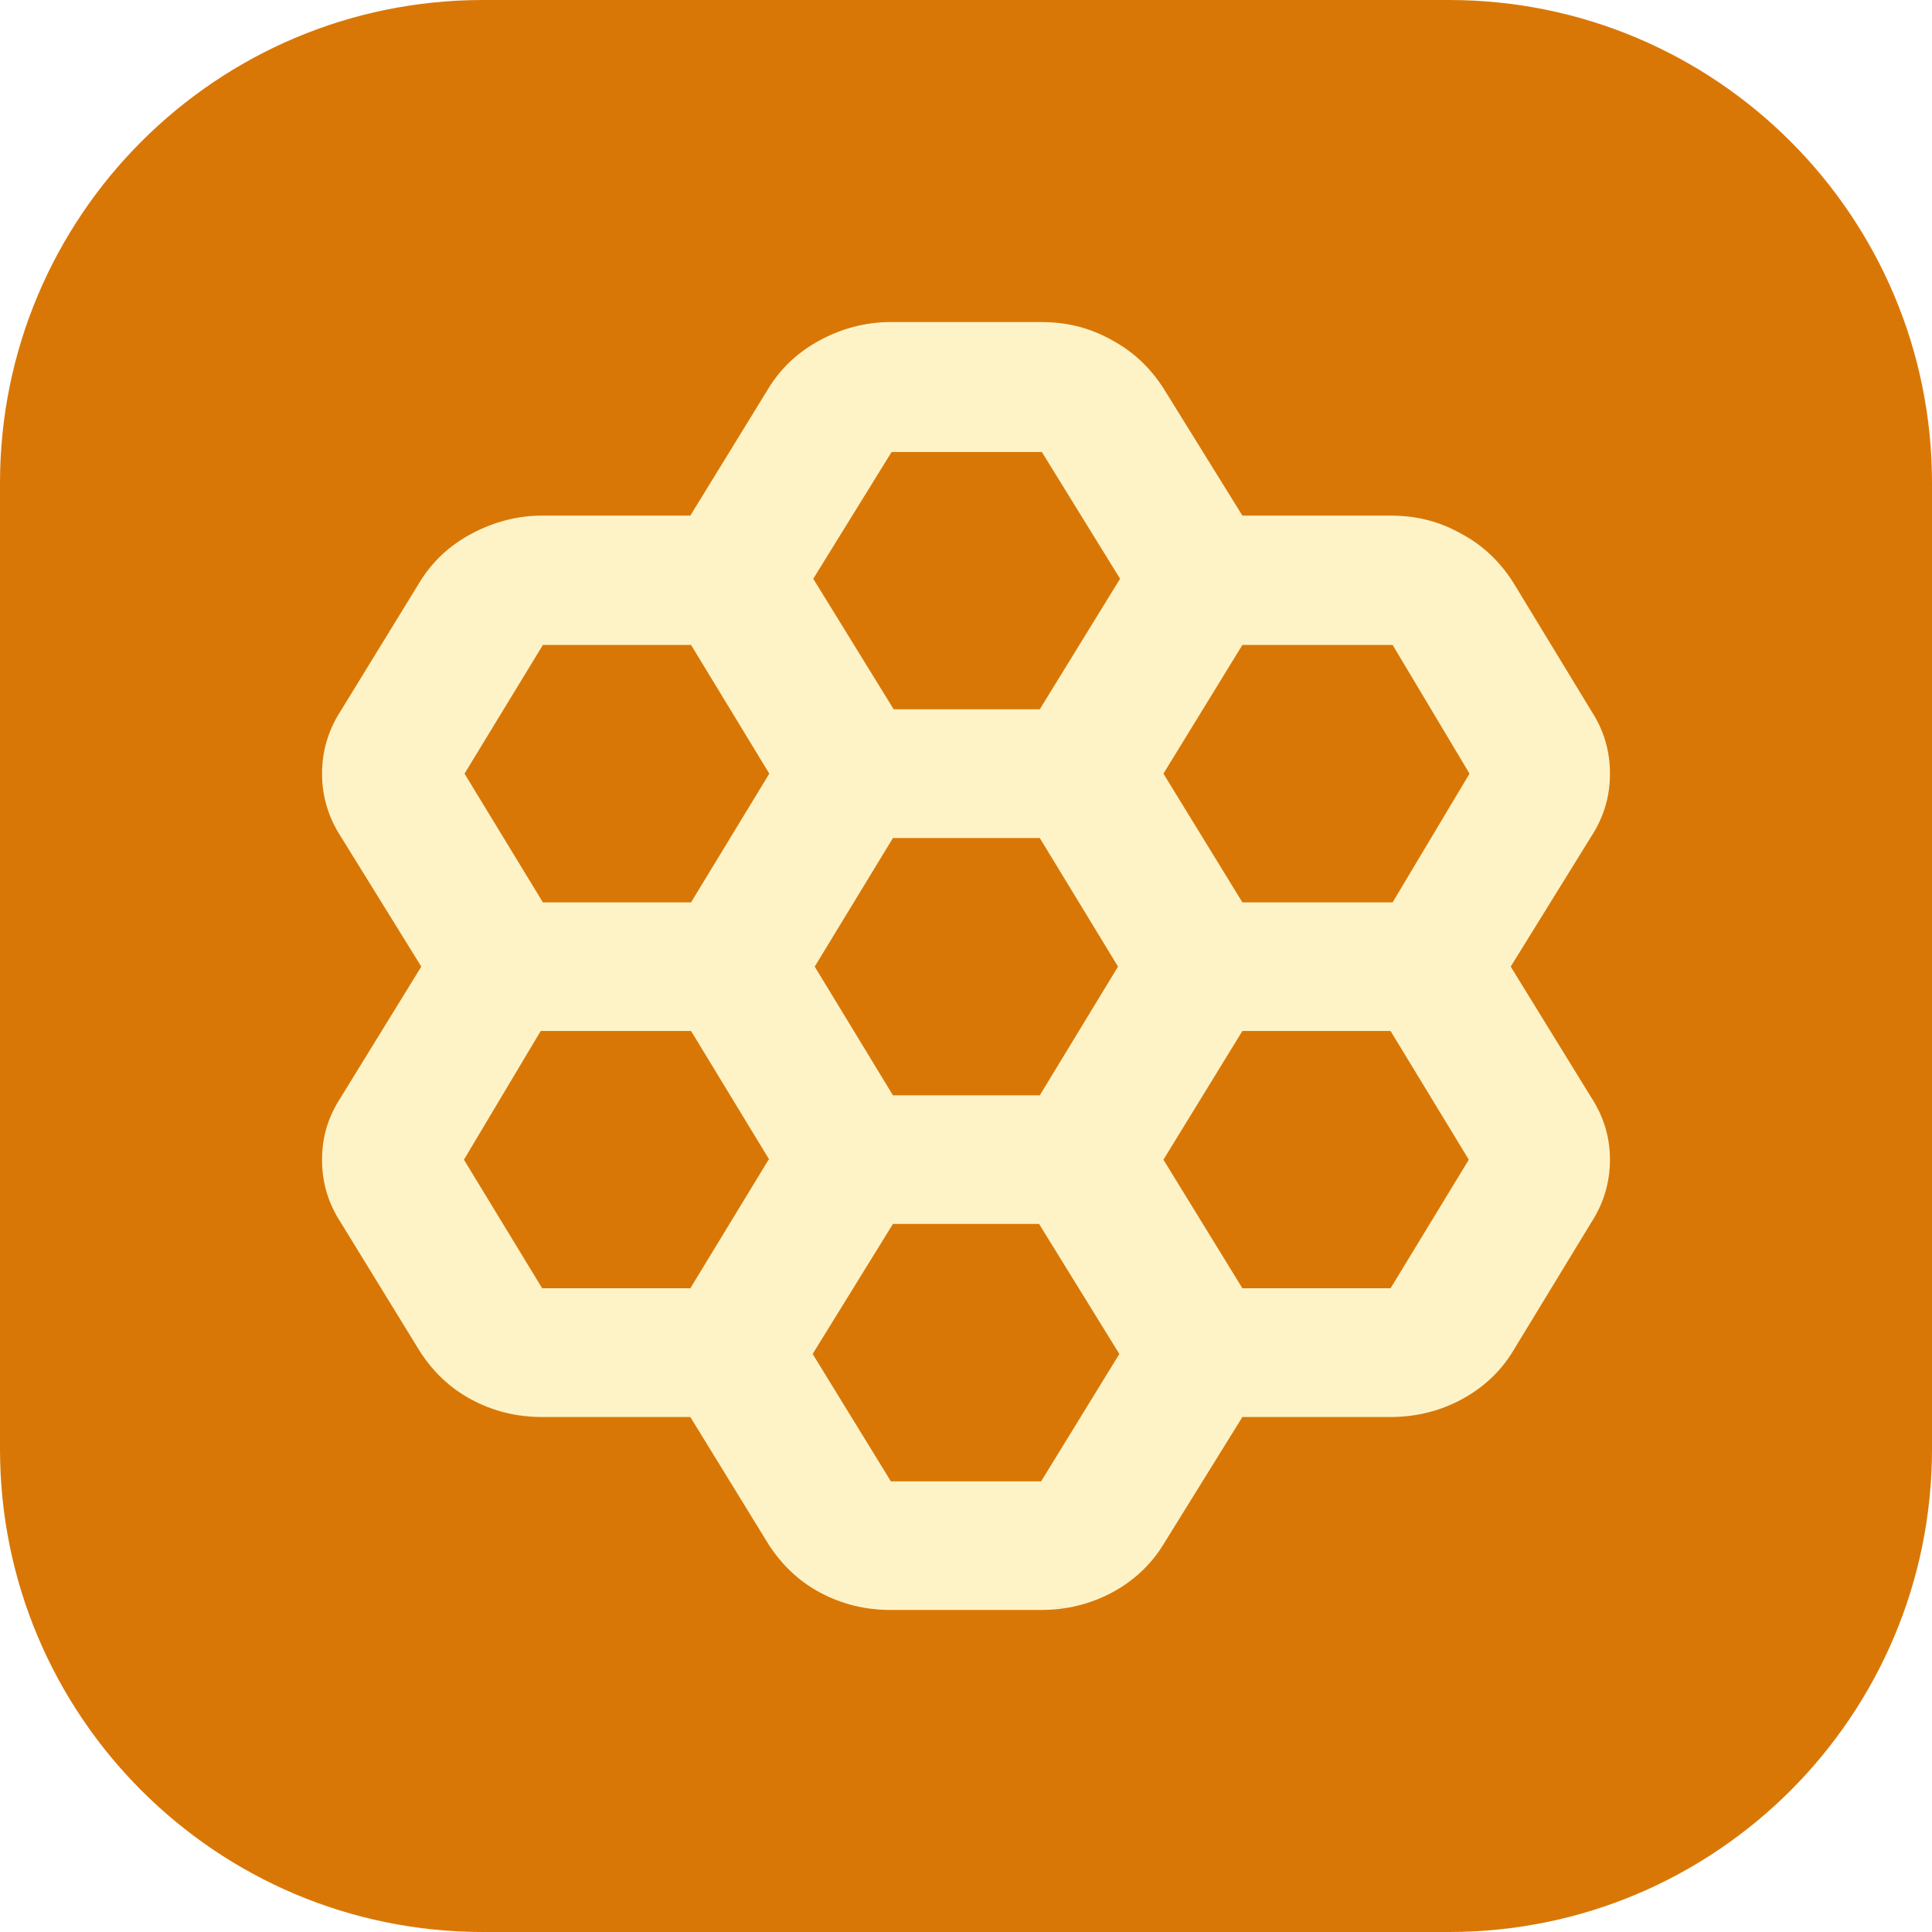
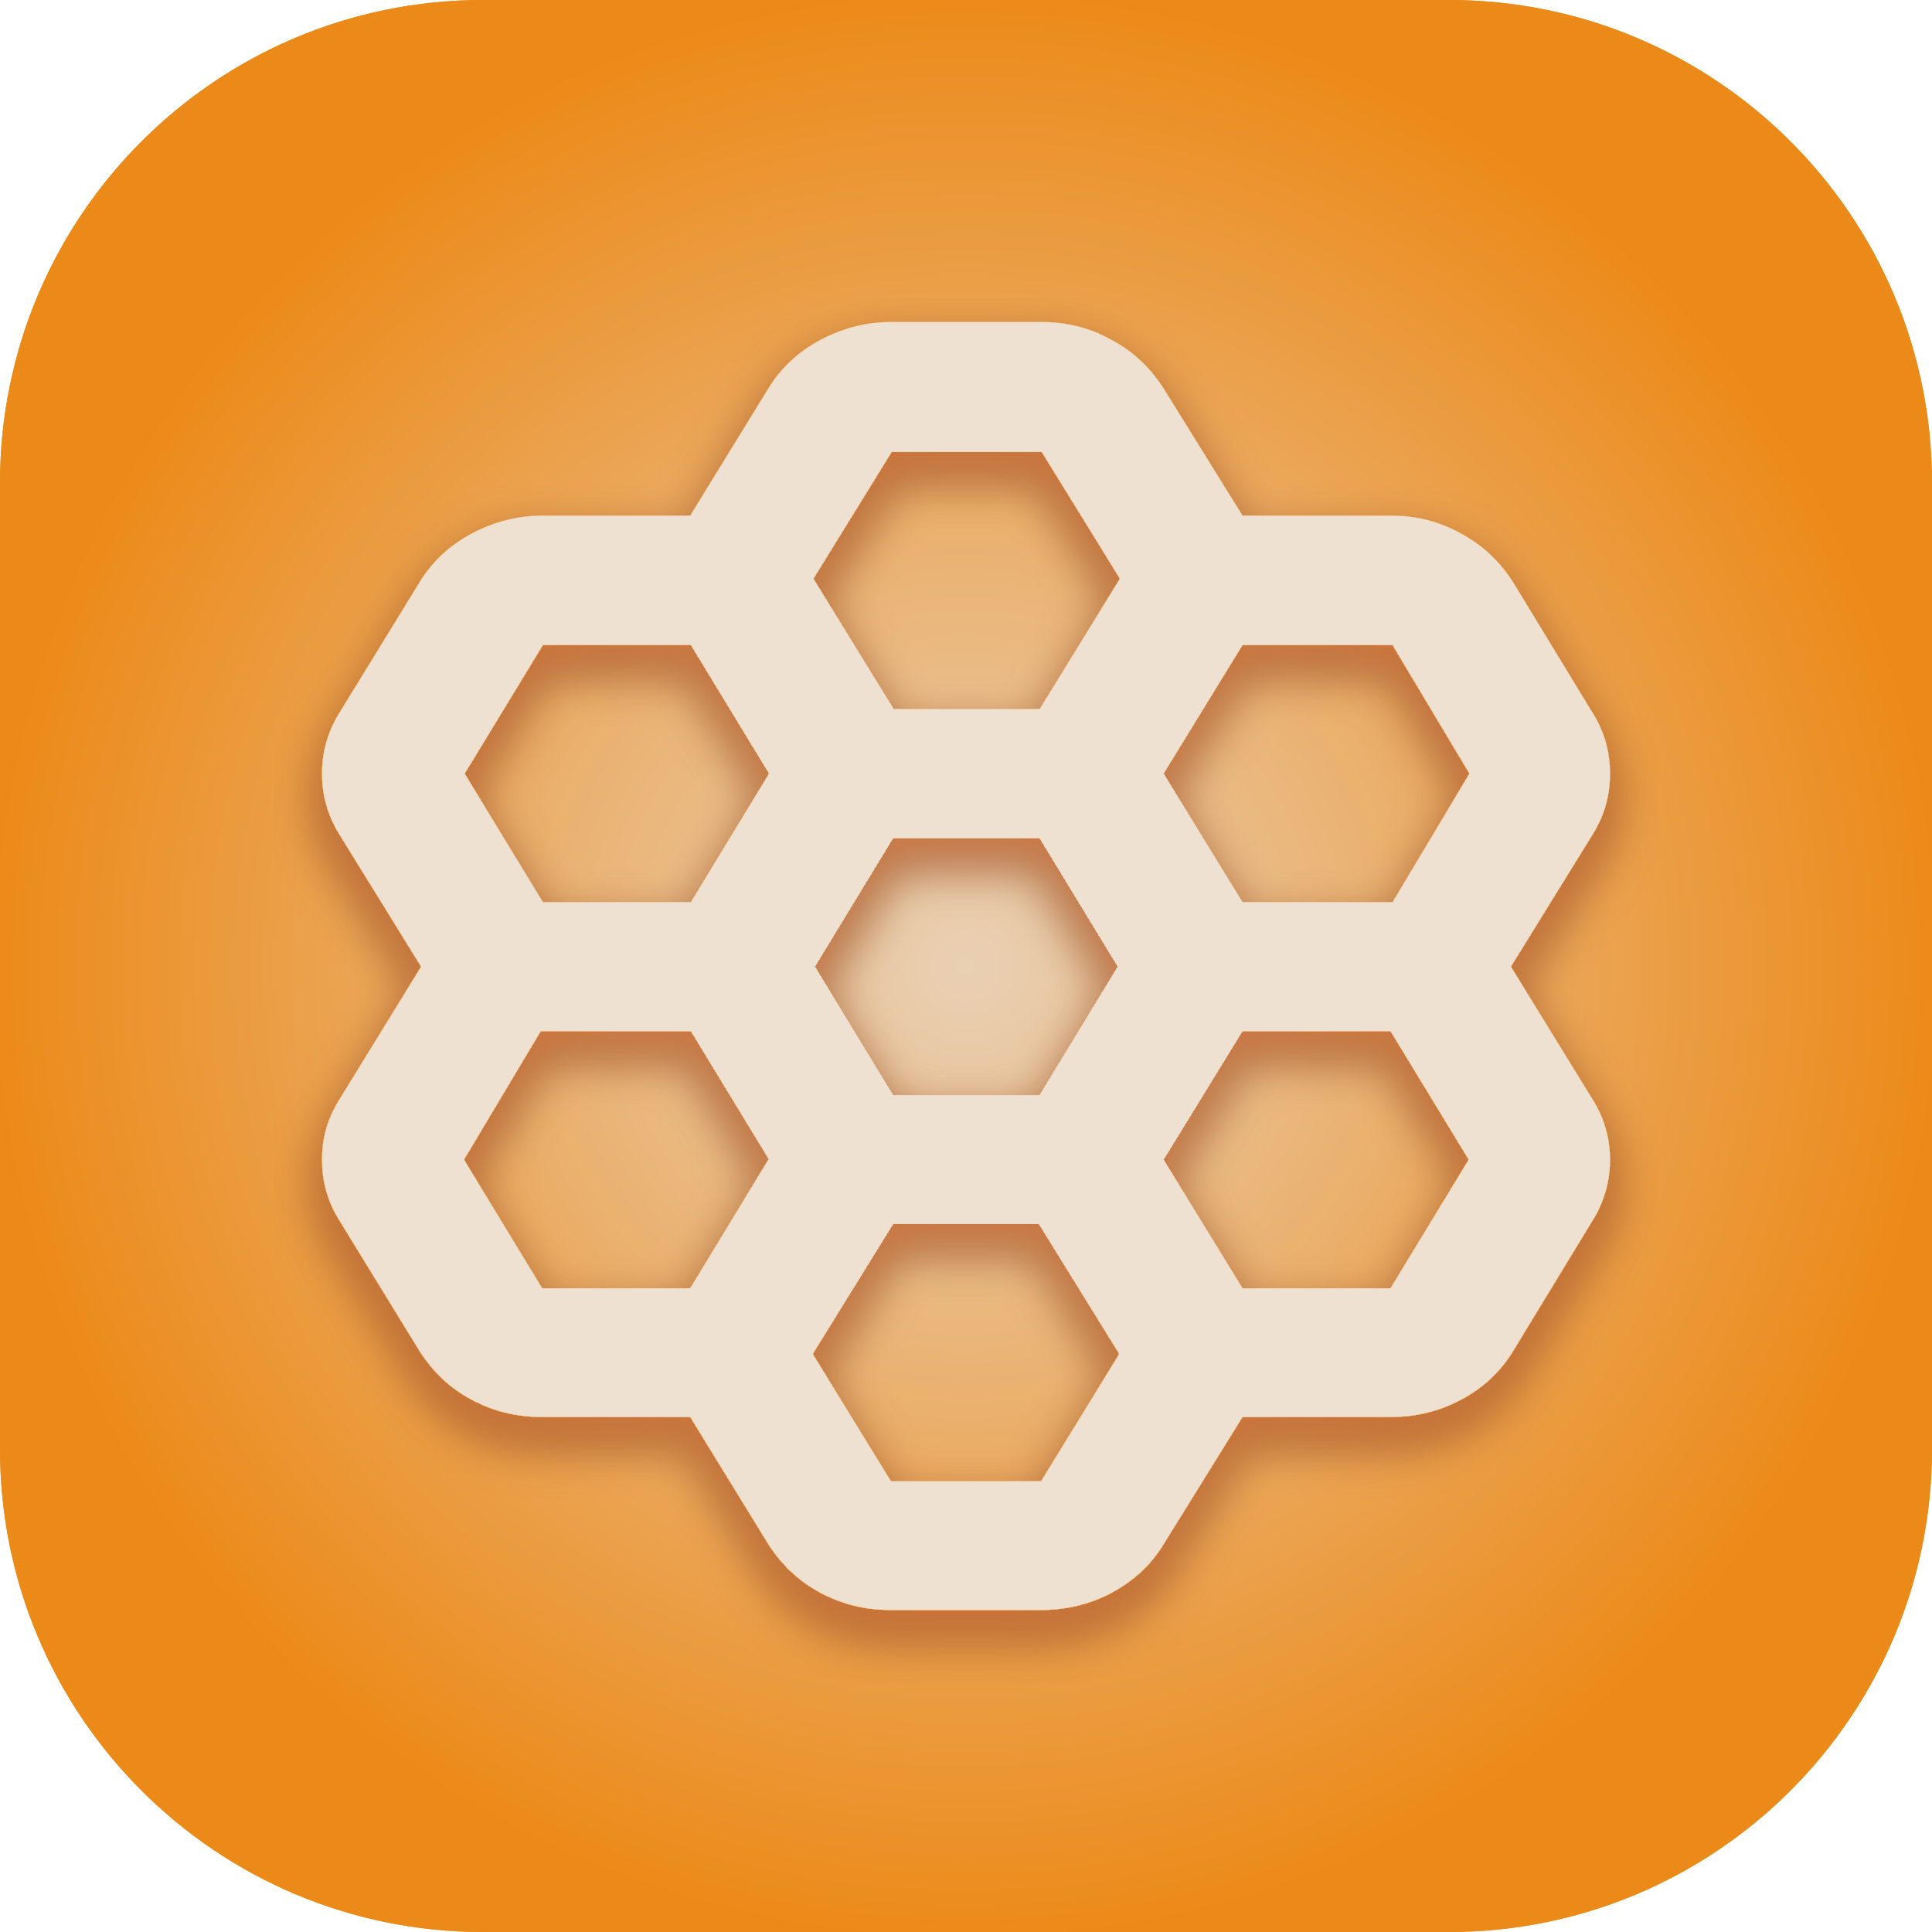
- <svg xmlns="http://www.w3.org/2000/svg" width="16" height="16" viewBox="0 0 16 16" fill="none">
-   <rect width="16" height="16" rx="4" fill="#D97706" />
-   <path d="M5.717 11.735H4.49C4.276 11.735 4.085 11.687 3.905 11.591C3.726 11.495 3.587 11.362 3.477 11.191L2.823 10.126C2.719 9.966 2.667 9.796 2.667 9.604C2.667 9.412 2.719 9.247 2.823 9.087L3.489 8.005L2.823 6.929C2.719 6.769 2.667 6.593 2.667 6.407C2.667 6.22 2.719 6.045 2.823 5.885L3.477 4.819C3.581 4.649 3.726 4.515 3.905 4.42C4.085 4.324 4.281 4.27 4.49 4.27H5.717L6.365 3.215C6.469 3.045 6.614 2.912 6.793 2.816C6.973 2.72 7.169 2.667 7.378 2.667H8.622C8.836 2.667 9.027 2.715 9.207 2.816C9.386 2.912 9.525 3.045 9.635 3.215L10.289 4.27H11.516C11.73 4.27 11.921 4.318 12.101 4.42C12.28 4.515 12.419 4.649 12.529 4.819L13.177 5.885C13.281 6.045 13.333 6.215 13.333 6.407C13.333 6.599 13.281 6.769 13.177 6.929L12.511 8.005L13.177 9.087C13.281 9.247 13.333 9.417 13.333 9.604C13.333 9.79 13.281 9.966 13.177 10.126L12.529 11.191C12.425 11.362 12.28 11.495 12.101 11.591C11.921 11.687 11.724 11.735 11.516 11.735H10.289L9.635 12.79C9.531 12.96 9.386 13.094 9.207 13.19C9.027 13.285 8.831 13.333 8.622 13.333H7.378C7.164 13.333 6.973 13.285 6.793 13.19C6.614 13.094 6.475 12.96 6.365 12.79L5.717 11.735ZM10.289 7.473H11.533L12.17 6.407L11.533 5.341H10.289L9.635 6.407L10.289 7.473ZM7.395 9.071H8.611L9.259 8.005L8.611 6.94H7.395L6.747 8.005L7.395 9.071ZM7.395 5.874H8.611L9.276 4.793L8.628 3.743H7.384L6.735 4.793L7.401 5.874H7.395ZM6.371 6.407L5.723 5.341H4.496L3.847 6.407L4.496 7.473H5.723L6.371 6.407ZM6.371 9.604L5.723 8.538H4.478L3.842 9.604L4.49 10.669H5.717L6.365 9.604H6.371ZM7.395 10.136L6.73 11.213L7.378 12.268H8.622L9.27 11.213L8.605 10.136H7.389H7.395ZM10.289 10.669H11.516L12.164 9.604L11.516 8.538H10.289L9.635 9.604L10.289 10.669Z" fill="#FEF3C7" />
+ <svg xmlns="http://www.w3.org/2000/svg" width="16" height="16" viewBox="0 0 40 40" fill="none">
+   <rect width="40" height="40" rx="10" fill="url(#paint0_radial_6315_1231)" />
+   <rect width="40" height="40" rx="10" fill="url(#paint1_radial_6315_1231)" />
+   <g filter="url(#filter0_dd_6315_1231)">
+     <path d="M14.292 29.337H11.224C10.689 29.337 10.211 29.218 9.763 28.978C9.314 28.738 8.967 28.405 8.692 27.979L7.057 25.315C6.797 24.915 6.667 24.489 6.667 24.009C6.667 23.53 6.797 23.117 7.057 22.717L8.721 20.013L7.057 17.323C6.797 16.923 6.667 16.484 6.667 16.017C6.667 15.551 6.797 15.112 7.057 14.712L8.692 12.048C8.953 11.622 9.314 11.289 9.763 11.049C10.211 10.809 10.704 10.676 11.224 10.676H14.292L15.912 8.039C16.173 7.612 16.535 7.279 16.983 7.04C17.432 6.8 17.924 6.667 18.445 6.667H21.555C22.091 6.667 22.568 6.787 23.017 7.04C23.465 7.279 23.812 7.612 24.087 8.039L25.723 10.676H28.79C29.325 10.676 29.803 10.796 30.251 11.049C30.7 11.289 31.047 11.622 31.322 12.048L32.943 14.712C33.203 15.112 33.333 15.538 33.333 16.017C33.333 16.497 33.203 16.923 32.943 17.323L31.279 20.013L32.943 22.717C33.203 23.117 33.333 23.543 33.333 24.009C33.333 24.476 33.203 24.915 32.943 25.315L31.322 27.979C31.062 28.405 30.7 28.738 30.251 28.978C29.803 29.218 29.311 29.337 28.79 29.337H25.723L24.087 31.975C23.827 32.401 23.465 32.734 23.017 32.974C22.568 33.214 22.076 33.333 21.555 33.333H18.445C17.909 33.333 17.432 33.214 16.983 32.974C16.535 32.734 16.187 32.401 15.912 31.975L14.292 29.337ZM25.723 18.681H28.833L30.425 16.017L28.833 13.353H25.723L24.087 16.017L25.723 18.681ZM18.488 22.677H21.526L23.147 20.013L21.526 17.349H18.488L16.867 20.013L18.488 22.677ZM18.488 14.685H21.526L23.19 11.981L21.57 9.357H18.459L16.838 11.981L18.502 14.685H18.488ZM15.927 16.017L14.306 13.353H11.239L9.618 16.017L11.239 18.681H14.306L15.927 16.017ZM15.927 24.009L14.306 21.345H11.195L9.604 24.009L11.224 26.673H14.292L15.912 24.009H15.927ZM18.488 25.341L16.824 28.032L18.445 30.669H21.555L23.176 28.032L21.512 25.341H18.473H18.488ZM25.723 26.673H28.79L30.41 24.009L28.79 21.345H25.723L24.087 24.009L25.723 26.673Z" fill="#EEE1D2" />
+   </g>
+   <defs>
+     <filter id="filter0_dd_6315_1231" x="5.667" y="6.167" width="28.667" height="28.667" filterUnits="userSpaceOnUse" color-interpolation-filters="sRGB">
+       <feFlood flood-opacity="0" result="BackgroundImageFix" />
+       <feColorMatrix in="SourceAlpha" type="matrix" values="0 0 0 0 0 0 0 0 0 0 0 0 0 0 0 0 0 0 127 0" result="hardAlpha" />
+       <feOffset dy="0.5" />
+       <feGaussianBlur stdDeviation="0.5" />
+       <feComposite in2="hardAlpha" operator="out" />
+       <feColorMatrix type="matrix" values="0 0 0 0 0 0 0 0 0 0 0 0 0 0 0 0 0 0 0.45 0" />
+       <feBlend mode="normal" in2="BackgroundImageFix" result="effect1_dropShadow_6315_1231" />
+       <feColorMatrix in="SourceAlpha" type="matrix" values="0 0 0 0 0 0 0 0 0 0 0 0 0 0 0 0 0 0 127 0" result="hardAlpha" />
+       <feOffset dy="0.5" />
+       <feGaussianBlur stdDeviation="0.5" />
+       <feComposite in2="hardAlpha" operator="out" />
+       <feColorMatrix type="matrix" values="0 0 0 0 0.91 0 0 0 0 0.49 0 0 0 0 0.247 0 0 0 0.75 0" />
+       <feBlend mode="normal" in2="effect1_dropShadow_6315_1231" result="effect2_dropShadow_6315_1231" />
+       <feBlend mode="normal" in="SourceGraphic" in2="effect2_dropShadow_6315_1231" result="shape" />
+     </filter>
+     <radialGradient id="paint0_radial_6315_1231" cx="0" cy="0" r="1" gradientUnits="userSpaceOnUse" gradientTransform="translate(20 20) rotate(90) scale(20)">
+       <stop stop-color="#E9D0B4" />
+       <stop offset="1" stop-color="#DA9713" />
+     </radialGradient>
+     <radialGradient id="paint1_radial_6315_1231" cx="0" cy="0" r="1" gradientUnits="userSpaceOnUse" gradientTransform="translate(20 20) rotate(90) scale(20)">
+       <stop stop-color="#E9D0B4" />
+       <stop offset="1" stop-color="#EC8A19" />
+     </radialGradient>
+   </defs>
</svg>
